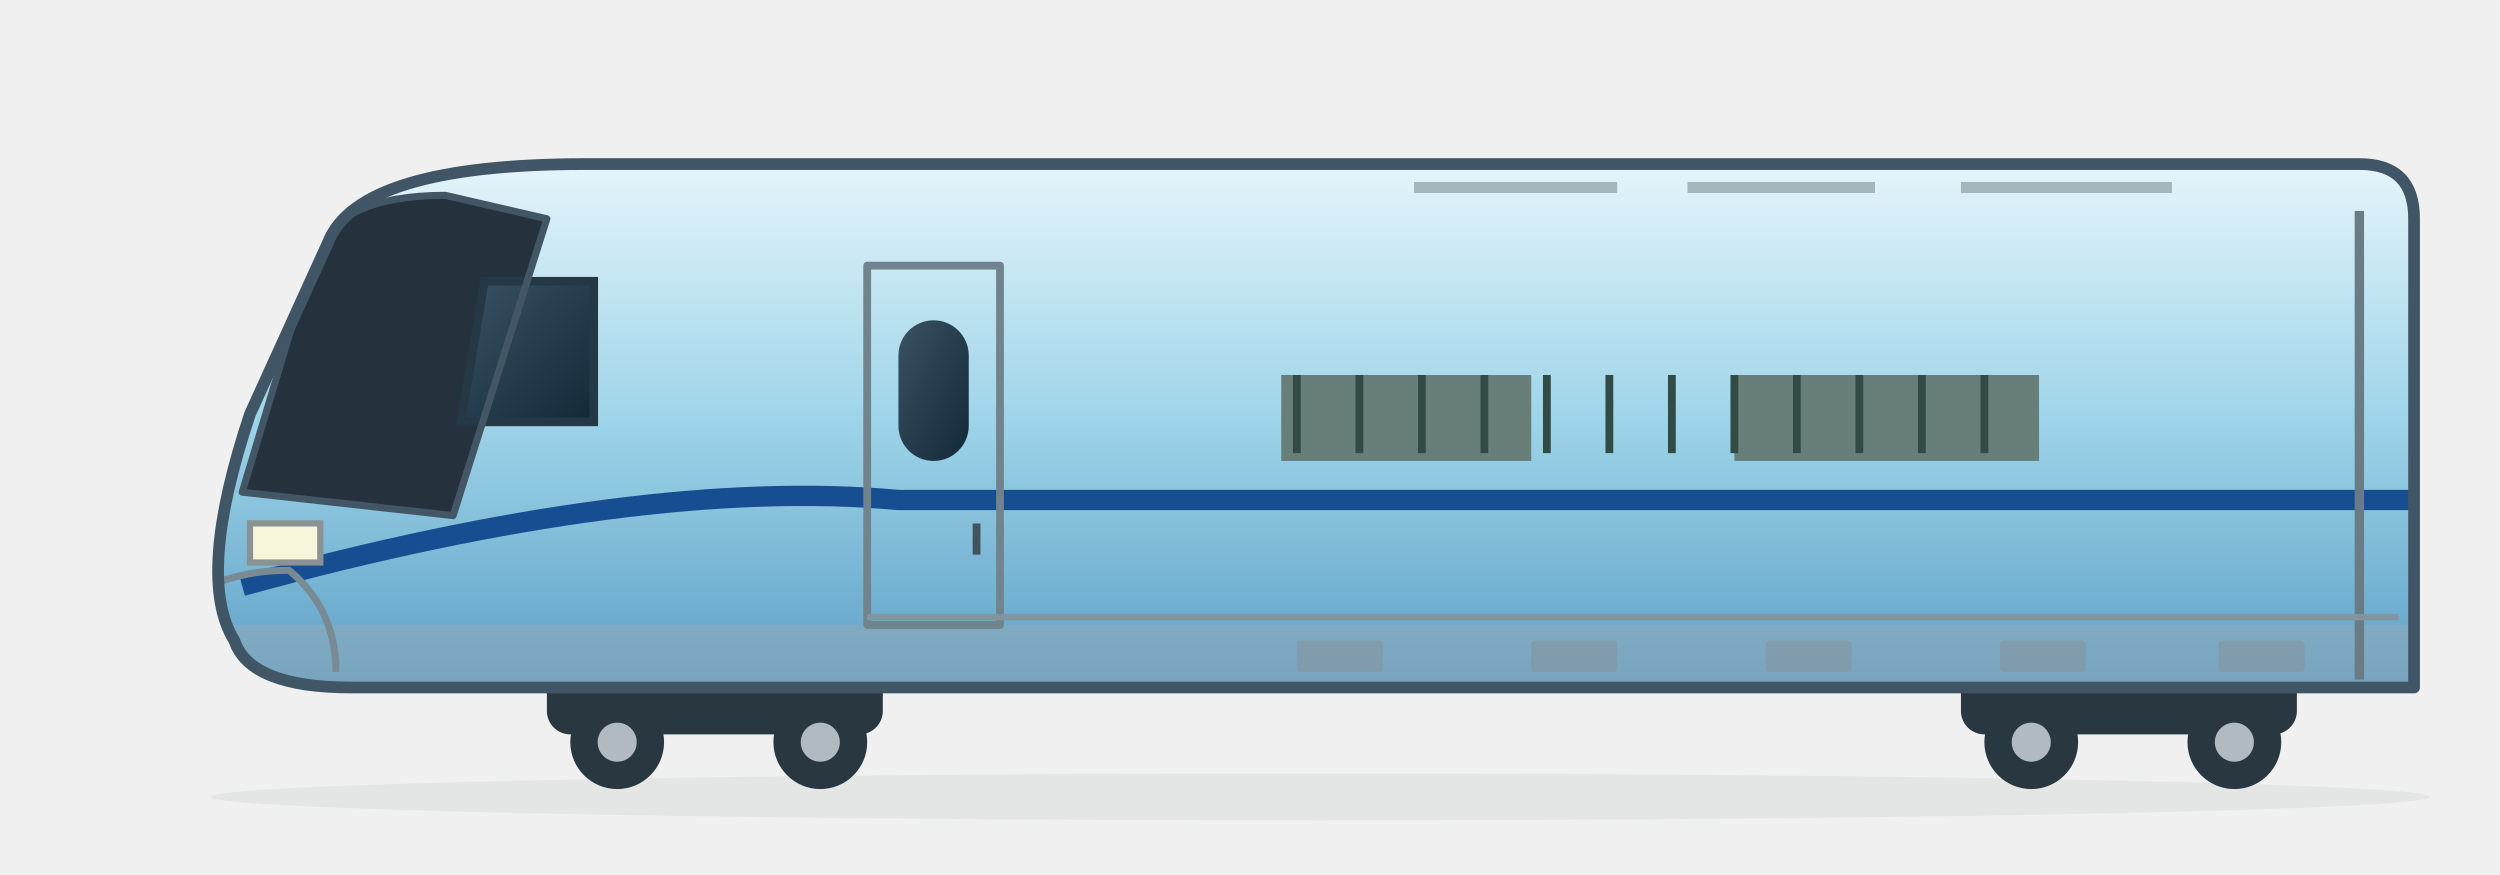
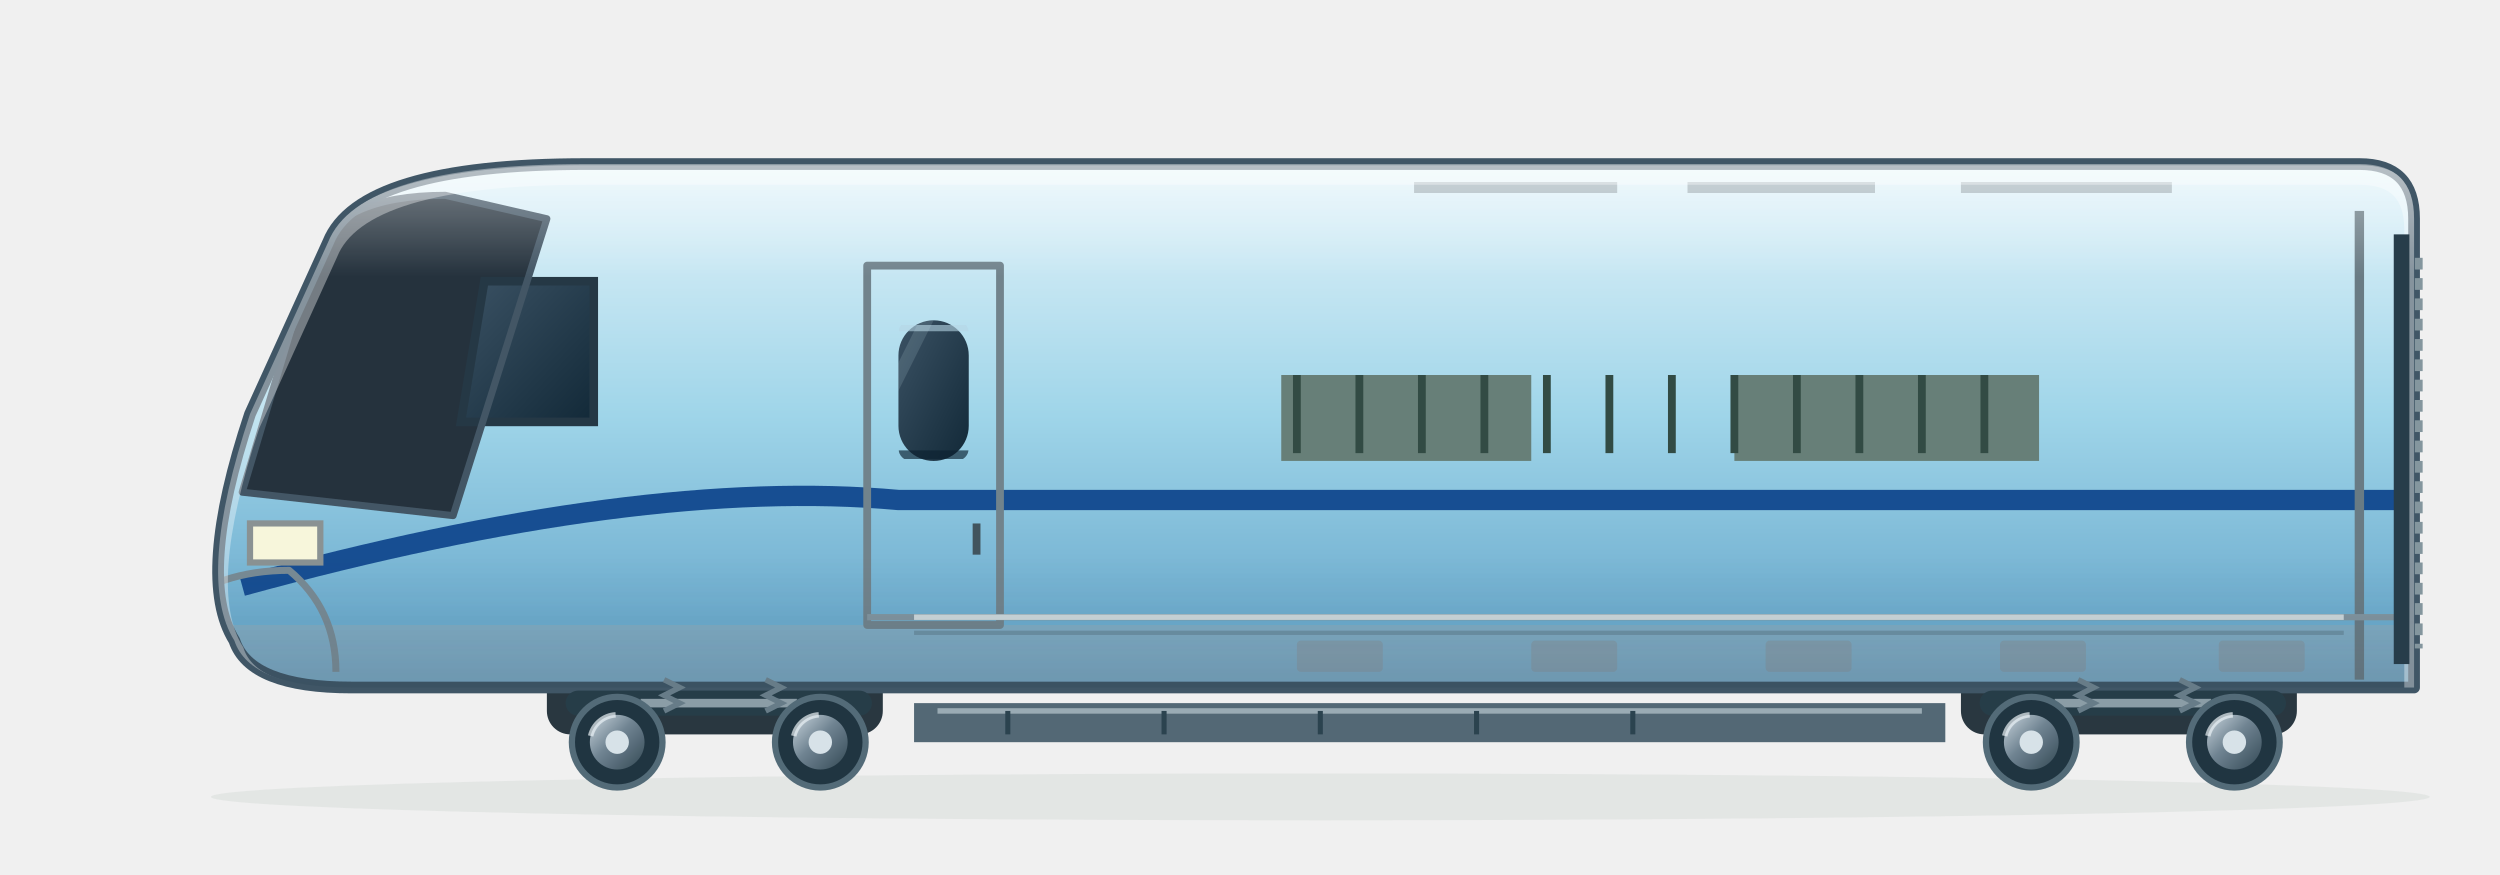
<svg xmlns="http://www.w3.org/2000/svg" viewBox="0 0 320 112" role="img" aria-labelledby="title desc">
+   <defs>
+     <clipPath id="detail-body">
+       <path d="M30 82Q25 74 32 53L42 31Q46 21 75 21H302Q309 21 309 28V88H45Q32 88 30 82Z" />
+     </clipPath>
+     <clipPath id="detail-glass-0">
+       <rect x="115" y="41" width="9" height="18" rx="1.6" />
+     </clipPath>
+     <linearGradient id="detail-clearcoat" x1="0" y1="0" x2="0" y2="1">
+       <stop stop-color="#fff" stop-opacity=".5" />
+       <stop offset=".24" stop-color="#fff" stop-opacity="0" />
+       <stop offset=".74" stop-color="#142d40" stop-opacity="0" />
+       <stop offset="1" stop-color="#142d40" stop-opacity=".12" />
+     </linearGradient>
+     <linearGradient id="detail-rim" x1="0" y1="0" x2="1" y2="1">
+       <stop stop-color="#c9d5dd" />
+       <stop offset=".45" stop-color="#708492" />
+       <stop offset="1" stop-color="#344955" />
+     </linearGradient>
+   </defs>
  <defs>
    <linearGradient id="body" x1="0" y1="0" x2="0" y2="1">
      <stop stop-color="#e5f4fa" />
      <stop offset=".48" stop-color="#9fd5e9" />
      <stop offset="1" stop-color="#5d9fc5" />
    </linearGradient>
    <linearGradient id="noseSilver" x1="0" y1="0" x2="0" y2="1">
      <stop stop-color="#d8e1e8" />
      <stop offset=".55" stop-color="#b8c6d0" />
      <stop offset="1" stop-color="#8b9fae" />
    </linearGradient>
    <linearGradient id="glass" x1="0" y1="0" x2="1" y2="1">
      <stop stop-color="#3b5264" />
      <stop offset="1" stop-color="#122938" />
    </linearGradient>
    <clipPath id="car">
      <path d="M30 82Q25 74 32 53L42 31Q46 21 75 21H302Q309 21 309 28V88H45Q32 88 30 82Z" />
    </clipPath>
  </defs>
  <ellipse cx="169" cy="102" rx="142" ry="3" fill="#315c42" opacity=".07" />
  <g fill="#293740">
    <rect x="70" y="84" width="43" height="10" rx="3" />
    <rect x="251" y="84" width="43" height="10" rx="3" />
    <circle cx="79" cy="95" r="6" />
    <circle cx="105" cy="95" r="6" />
    <circle cx="260" cy="95" r="6" />
    <circle cx="286" cy="95" r="6" />
  </g>
  <g fill="#b0bac0">
    <circle cx="79" cy="95" r="2.5" />
    <circle cx="105" cy="95" r="2.5" />
    <circle cx="260" cy="95" r="2.5" />
    <circle cx="286" cy="95" r="2.5" />
  </g>
  <path d="M30 82Q25 74 32 53L42 31Q46 21 75 21H302Q309 21 309 28V88H45Q32 88 30 82Z" fill="url(#body)" />
  <g clip-path="url(#car)">
    <path d="M12 80H314V93H12Z" fill="#9daab1" opacity=".4" />
    <path d="M31 75Q82 61 115 64H314" fill="none" stroke="#174e92" stroke-width="2.6" />
    <path d="M164 48h32v11h-32Z M222 48h39v11h-39Z" fill="#677f78" />
    <path d="M166 48v10" stroke="#324b44" stroke-width="1" />
    <path d="M174 48v10" stroke="#324b44" stroke-width="1" />
    <path d="M182 48v10" stroke="#324b44" stroke-width="1" />
    <path d="M190 48v10" stroke="#324b44" stroke-width="1" />
    <path d="M198 48v10" stroke="#324b44" stroke-width="1" />
    <path d="M206 48v10" stroke="#324b44" stroke-width="1" />
    <path d="M214 48v10" stroke="#324b44" stroke-width="1" />
    <path d="M222 48v10" stroke="#324b44" stroke-width="1" />
    <path d="M230 48v10" stroke="#324b44" stroke-width="1" />
    <path d="M238 48v10" stroke="#324b44" stroke-width="1" />
    <path d="M246 48v10" stroke="#324b44" stroke-width="1" />
    <path d="M254 48v10" stroke="#324b44" stroke-width="1" />
    <path d="M31 63 40 33Q43 25 57 25L70 28 58 66Z" fill="#25323d" />
    <path d="M62 36H76V54H59Z" fill="url(#glass)" stroke="#253845" stroke-width="1.1" />
    <path d="M31 63 40 33Q43 25 57 25L70 28 58 66Z" fill="none" stroke="#435665" stroke-width="0.9" stroke-linejoin="round" />
    <path d="M32 67H41V72H32Z" fill="#f7f6db" stroke="#8a9293" stroke-width=".8" />
    <path d="M111 34H128V80H111Z" fill="none" stroke="#71838c" stroke-width="1" stroke-linejoin="round" />
    <rect x="115" y="41" width="9" height="18" rx="4.5" fill="url(#glass)" />
    <path d="M125 67v4" fill="none" stroke="#41545e" stroke-width="1" stroke-linejoin="round" />
    <path d="M302 27V87" fill="none" stroke="#697b84" stroke-width="1.2" stroke-linejoin="round" />
    <path d="M111 79H307" fill="none" stroke="#82959f" stroke-width="0.8" stroke-linejoin="round" />
    <rect x="166" y="82" width="11" height="4" rx=".5" fill="#83949e" opacity=".6" />
    <rect x="196" y="82" width="11" height="4" rx=".5" fill="#83949e" opacity=".6" />
    <rect x="226" y="82" width="11" height="4" rx=".5" fill="#83949e" opacity=".6" />
    <rect x="256" y="82" width="11" height="4" rx=".5" fill="#83949e" opacity=".6" />
    <rect x="284" y="82" width="11" height="4" rx=".5" fill="#83949e" opacity=".6" />
    <path d="M181 24H207 M216 24H240 M251 24H278" fill="none" stroke="#a5b5bc" stroke-width="1.4" stroke-linejoin="round" />
    <path d="M22 78Q28 73 37 73Q43 78 43 86" fill="none" stroke="#788a94" stroke-width="0.9" stroke-linejoin="round" />
  </g>
  <path d="M30 82Q25 74 32 53L42 31Q46 21 75 21H302Q309 21 309 28V88H45Q32 88 30 82Z" fill="none" stroke="#405666" stroke-width="1.5" stroke-linejoin="round" />
+   <g clip-path="url(#detail-body)">
+     <path d="M0 18H320V90H0Z" fill="url(#detail-clearcoat)" />
+     <path d="M30 82Q25 74 32 53L42 31Q46 21 75 21H302Q309 21 309 28V88H45Q32 88 30 82Z" fill="none" stroke="#fff" stroke-width="2.5" opacity=".36" transform="translate(0 1.4)" />
+     <g clip-path="url(#detail-glass-0)">
+       <path d="M115 42h9" stroke="#b5d5e5" stroke-width=".8" opacity=".6" />
+       <path d="M117.7 41h1.8l-9 18h-1.8Z" fill="#d5edf8" opacity=".14" />
+       <path d="M115 58.2h9" stroke="#0a2030" stroke-width="1.1" opacity=".65" />
+     </g>
+     <path d="M117 79H300" stroke="#e2e9eb" stroke-width=".7" opacity=".7" />
+     <path d="M117 81H300" stroke="#536e7d" stroke-width=".55" opacity=".45" />
+   </g>
+   <g>
+     <path d="M74 90H110" stroke="#263d48" stroke-width="3.2" stroke-linecap="round" />
+     <path d="M82 90h20" stroke="#8b9da6" stroke-width="1.1" />
+     <path d="M85 87l2 1-2 1 2 1-2 1" stroke="#677c88" stroke-width=".7" fill="none" />
+     <path d="M98 87l2 1-2 1 2 1-2 1" stroke="#677c88" stroke-width=".7" fill="none" />
+     <path d="M255 90H291" stroke="#263d48" stroke-width="3.2" stroke-linecap="round" />
+     <path d="M263 90h20" stroke="#8b9da6" stroke-width="1.1" />
+     <path d="M266 87l2 1-2 1 2 1-2 1" stroke="#677c88" stroke-width=".7" fill="none" />
+     <path d="M279 87l2 1-2 1 2 1-2 1" stroke="#677c88" stroke-width=".7" fill="none" />
+     <circle cx="79" cy="95" r="5.8" fill="#203541" stroke="#536b78" stroke-width=".8" />
+     <circle cx="79" cy="95" r="3.5" fill="url(#detail-rim)" />
+     <circle cx="79" cy="95" r="1.5" fill="#d7e2e8" />
+     <path d="M75.6 94.2a3.5 3.5 0 0 1 3.2-2.7" stroke="#e9f1f5" stroke-width=".7" fill="none" opacity=".7" />
+     <circle cx="105" cy="95" r="5.8" fill="#203541" stroke="#536b78" stroke-width=".8" />
+     <circle cx="105" cy="95" r="3.5" fill="url(#detail-rim)" />
+     <circle cx="105" cy="95" r="1.5" fill="#d7e2e8" />
+     <path d="M101.6 94.2a3.5 3.5 0 0 1 3.2-2.7" stroke="#e9f1f5" stroke-width=".7" fill="none" opacity=".7" />
+     <circle cx="260" cy="95" r="5.8" fill="#203541" stroke="#536b78" stroke-width=".8" />
+     <circle cx="260" cy="95" r="3.5" fill="url(#detail-rim)" />
+     <circle cx="260" cy="95" r="1.5" fill="#d7e2e8" />
+     <path d="M256.6 94.2a3.5 3.5 0 0 1 3.2-2.7" stroke="#e9f1f5" stroke-width=".7" fill="none" opacity=".7" />
+     <circle cx="286" cy="95" r="5.8" fill="#203541" stroke="#536b78" stroke-width=".8" />
+     <circle cx="286" cy="95" r="3.5" fill="url(#detail-rim)" />
+     <circle cx="286" cy="95" r="1.5" fill="#d7e2e8" />
+     <path d="M282.6 94.2a3.5 3.5 0 0 1 3.2-2.7" stroke="#e9f1f5" stroke-width=".7" fill="none" opacity=".7" />
+     <path d="M117 90h132v5H117Z" fill="#536875" />
+     <path d="M120 91h126" stroke="#9aabb4" stroke-width=".7" />
+     <path d="M129 91v3" stroke="#2b434f" stroke-width=".65" />
+     <path d="M149 91v3" stroke="#2b434f" stroke-width=".65" />
+     <path d="M169 91v3" stroke="#2b434f" stroke-width=".65" />
+     <path d="M189 91v3" stroke="#2b434f" stroke-width=".65" />
+     <path d="M209 91v3" stroke="#2b434f" stroke-width=".65" />
+   </g>
+   <path d="M307.4 30v55" stroke="#273d4a" stroke-width="2" />
+   <path d="M309.6 33v50" stroke="#84969e" stroke-width="1" stroke-dasharray="1.5 1.1" />
</svg>
